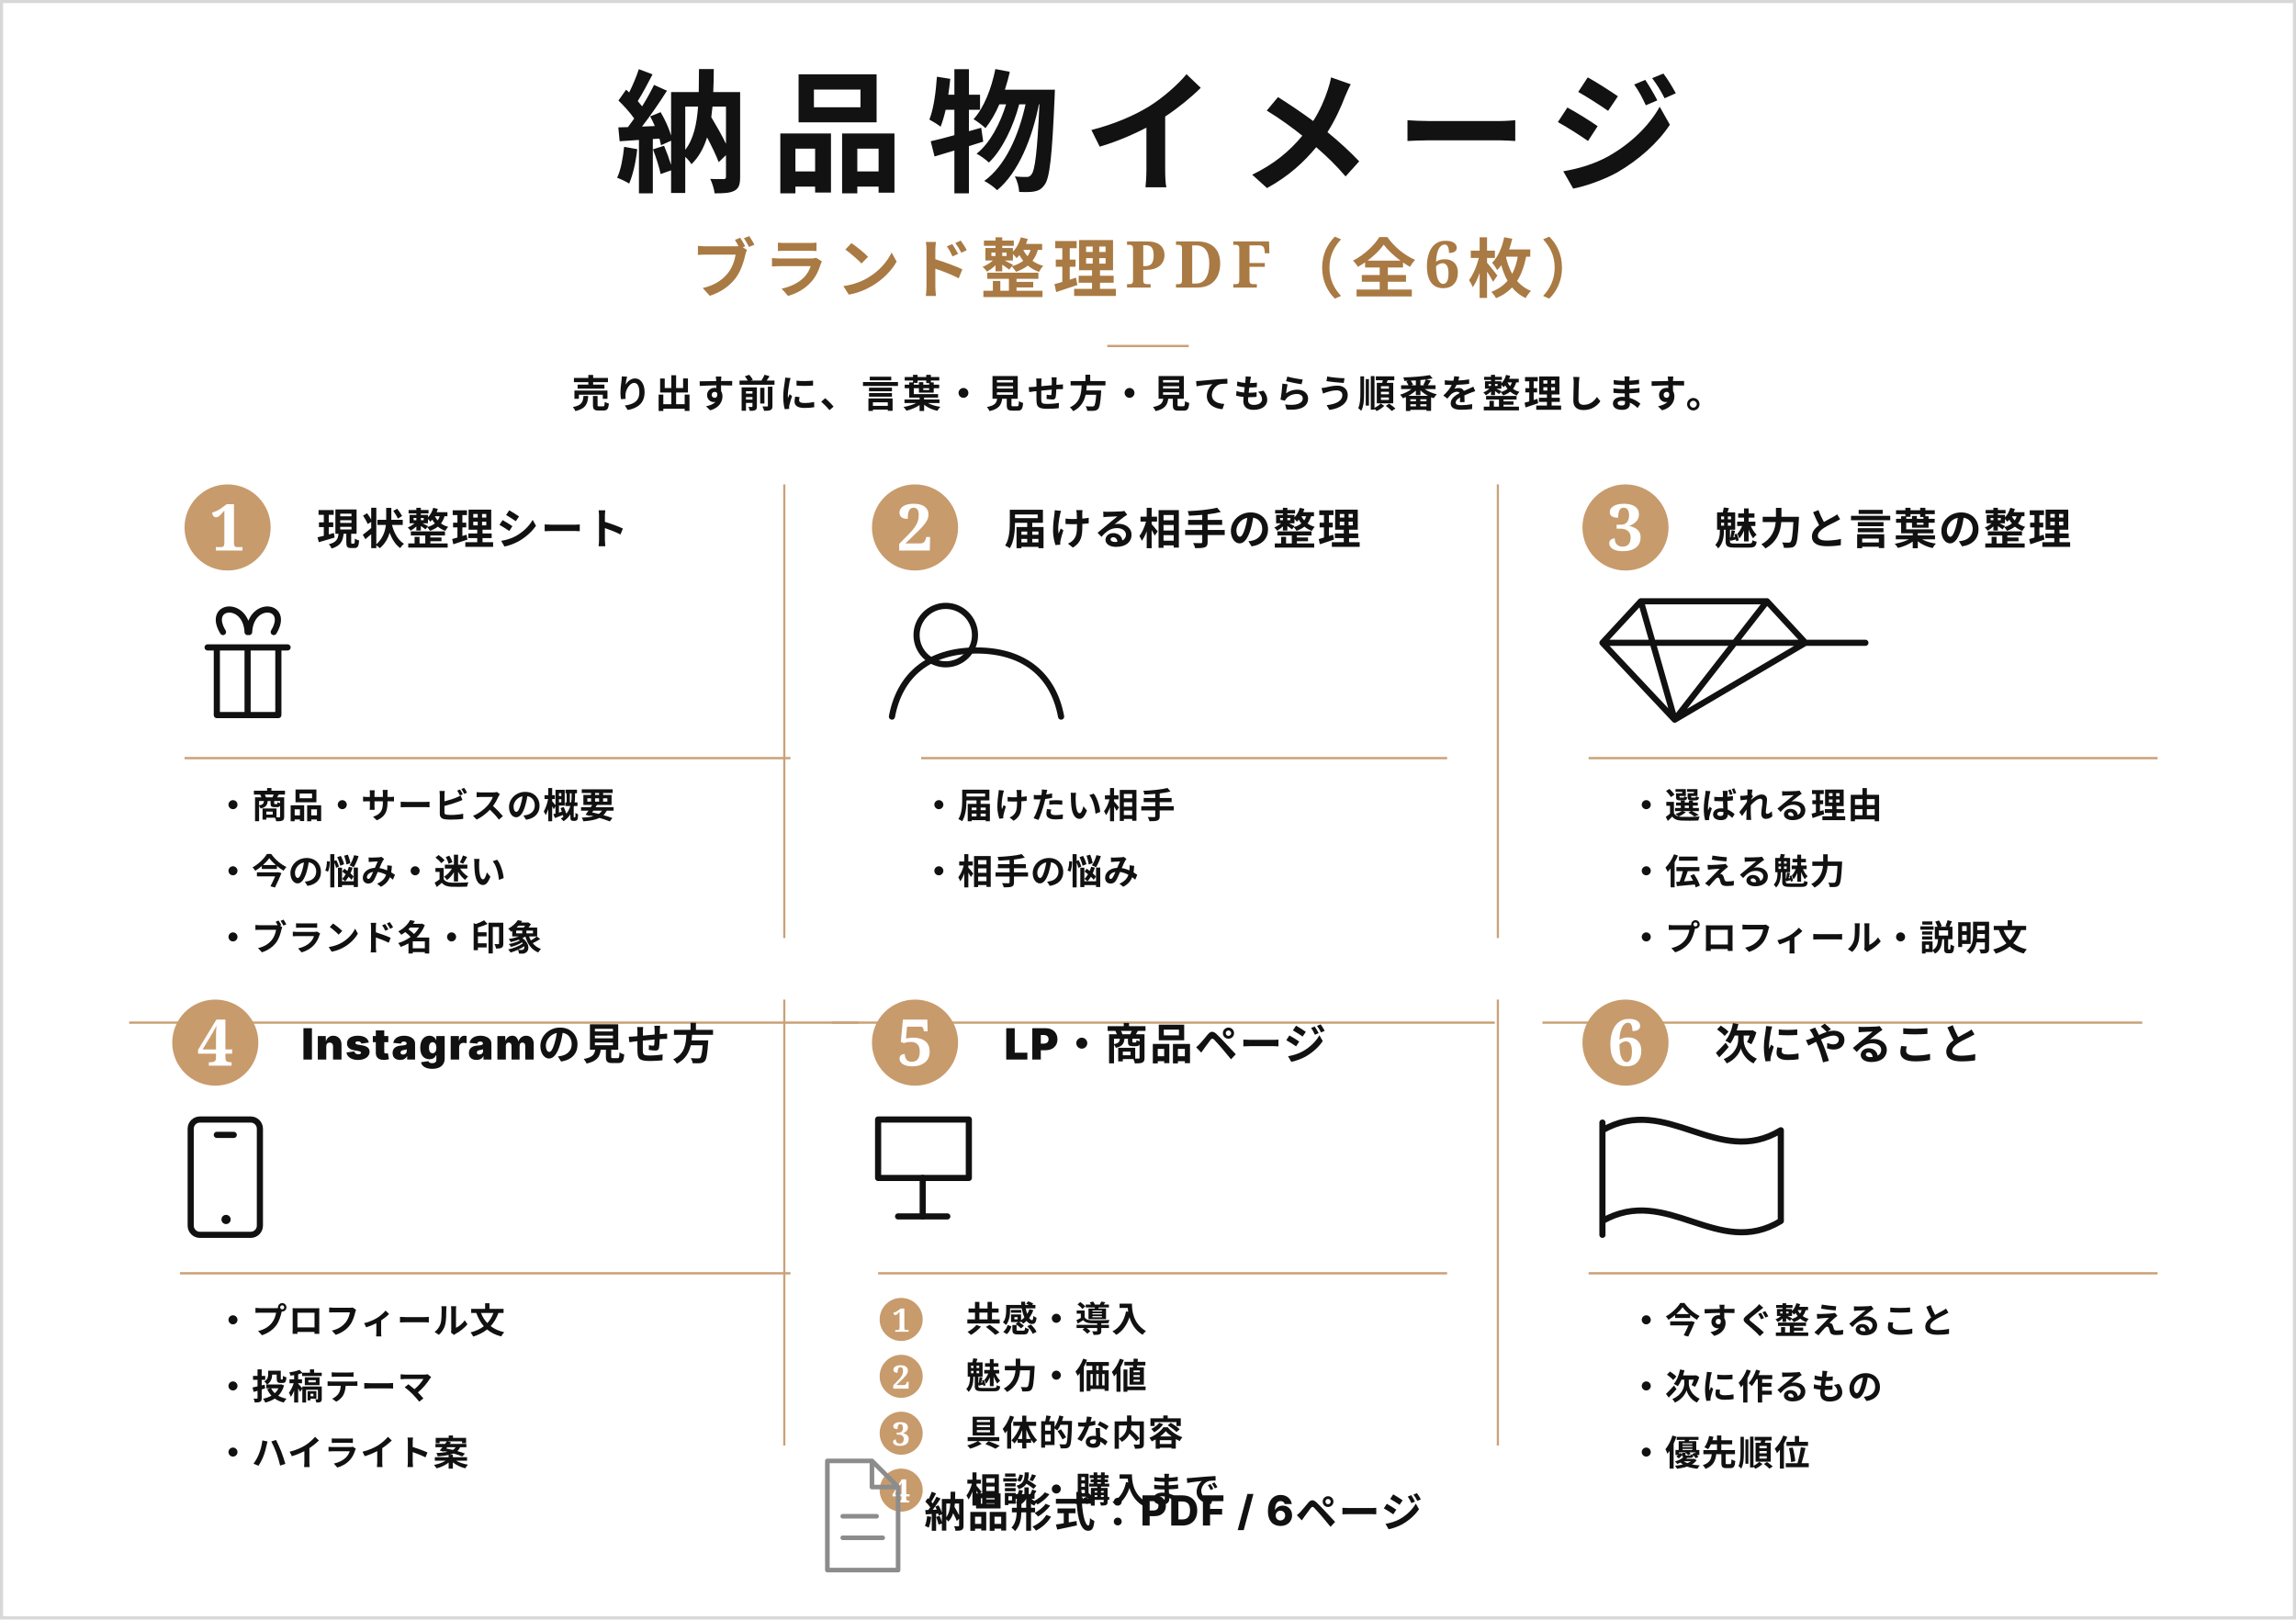
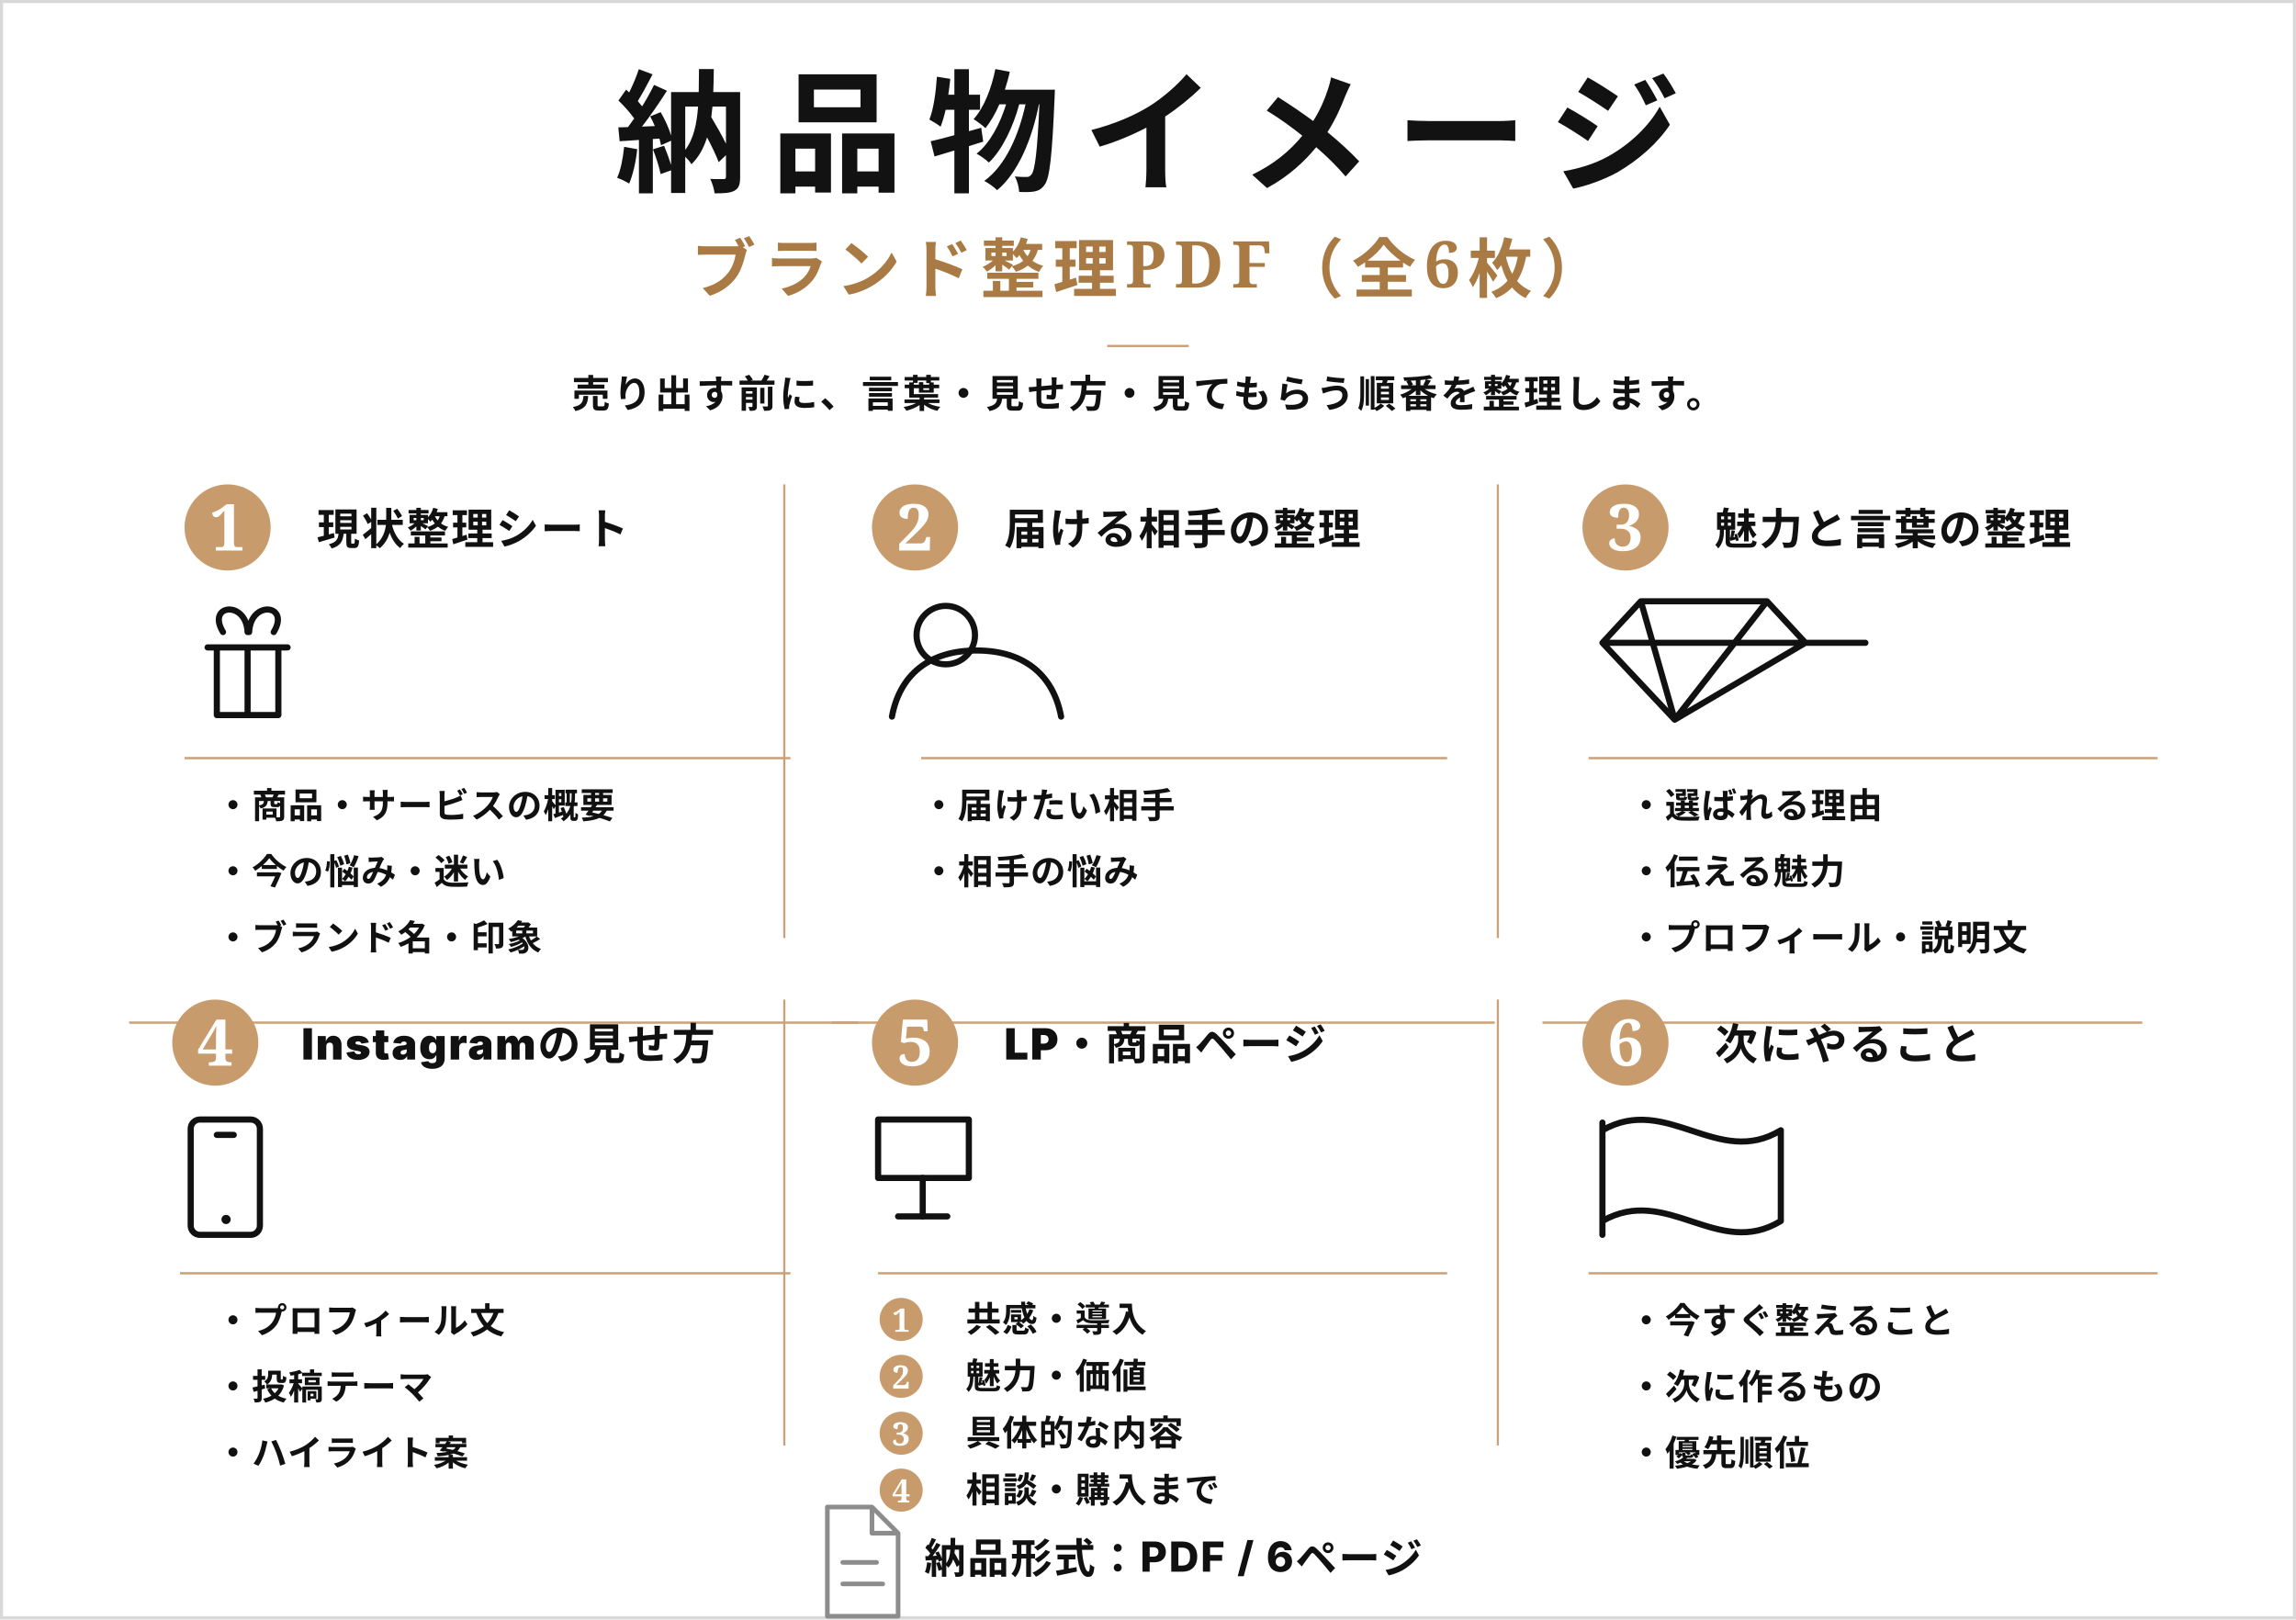
<svg xmlns="http://www.w3.org/2000/svg" width="1493" height="1053" viewBox="0 0 1493 1053" role="img" aria-labelledby="title desc">
  <defs>
    <style>
      .bg{fill:#fff}
      .border{fill:none;stroke:#d8d8d8;stroke-width:2}
      .title{font-family:"Hiragino Mincho ProN","Yu Mincho",serif;font-size:86px;font-weight:700;letter-spacing:.18em;fill:#121212}
      .subtitle{font-family:"Hiragino Mincho ProN","Yu Mincho",serif;font-size:42px;font-weight:700;letter-spacing:.12em;fill:#a97a43}
      .lead{font-family:-apple-system,BlinkMacSystemFont,"Hiragino Sans","Yu Gothic",sans-serif;font-size:25px;font-weight:800;letter-spacing:.08em;fill:#111}
      .section-title{font-family:-apple-system,BlinkMacSystemFont,"Hiragino Sans","Yu Gothic",sans-serif;font-size:28px;font-weight:900;letter-spacing:.04em;fill:#111}
      .body{font-family:-apple-system,BlinkMacSystemFont,"Hiragino Sans","Yu Gothic",sans-serif;font-size:23px;font-weight:700;letter-spacing:.03em;fill:#111}
      .num-circle{fill:#c89b6c}
      .num{font-family:Georgia,serif;font-size:42px;font-weight:700;fill:#fff}
      .mini-num{font-family:Georgia,serif;font-size:21px;font-weight:700;fill:#fff}
      .rule{stroke:#caa178;stroke-width:1.5}
      .divider{stroke:#caa178;stroke-width:1.4}
      .icon{fill:none;stroke:#111;stroke-width:4;stroke-linecap:round;stroke-linejoin:round}
      .footer{font-family:-apple-system,BlinkMacSystemFont,"Hiragino Sans","Yu Gothic",sans-serif;font-size:27px;font-weight:800;letter-spacing:.04em;fill:#111}
      .doc{fill:none;stroke:#8c8c8c;stroke-width:3;stroke-linecap:round;stroke-linejoin:round}
    </style>
  </defs>
  <rect class="bg" x="0" y="0" width="1493" height="1053" />
  <rect class="border" x="1" y="1" width="1491" height="1051" />
  <text class="title" x="746.5" y="118" text-anchor="middle">納品物イメージ</text>
  <text class="subtitle" x="746.5" y="190" text-anchor="middle">ブランド整理PDF（全6枚）</text>
  <line class="rule" x1="720" y1="225" x2="773" y2="225" />
  <text class="lead" x="746.5" y="265" text-anchor="middle">売り出す前に、言葉・見せ方・見てもらう順番を整理します。</text>
  <g transform="translate(84 315)">
    <circle class="num-circle" cx="64" cy="28" r="28" />
    <text class="num" x="64" y="43" text-anchor="middle">1</text>
    <text class="section-title" x="122" y="39">現状整理シート</text>
    <path class="icon" d="M57 106h40v44H57zM51 106h52M77 106v44M61 96c-11-18 15-21 16 0M94 96c11-18-15-21-16 0" />
    <line class="rule" x1="36" y1="178" x2="430" y2="178" />
    <text class="body" x="56" y="217">・商品・サービスの概要</text>
    <text class="body" x="56" y="260">・今の悩み・迷い</text>
    <text class="body" x="56" y="303">・ブランド名・印象</text>
    <line class="rule" x1="0" y1="350" x2="474" y2="350" />
  </g>
  <g transform="translate(541 315)">
    <line class="divider" x1="-31" y1="0" x2="-31" y2="295" />
    <circle class="num-circle" cx="54" cy="28" r="28" />
    <text class="num" x="54" y="43" text-anchor="middle">2</text>
    <text class="section-title" x="112" y="39">届ける相手の整理</text>
    <circle class="icon" cx="74" cy="98" r="19" />
    <path class="icon" d="M39 151c5-27 24-43 55-43s50 16 55 43" />
    <line class="rule" x1="58" y1="178" x2="400" y2="178" />
    <text class="body" x="58" y="217">・届けたい相手</text>
    <text class="body" x="58" y="260">・相手の悩み</text>
    <line class="rule" x1="0" y1="350" x2="431" y2="350" />
  </g>
  <g transform="translate(1003 315)">
    <line class="divider" x1="-29" y1="0" x2="-29" y2="295" />
    <circle class="num-circle" cx="54" cy="28" r="28" />
    <text class="num" x="54" y="43" text-anchor="middle">3</text>
    <text class="section-title" x="112" y="39">魅力と言葉の整理</text>
    <path class="icon" d="M39 103l25-27h82l25 27-85 50zM39 103h171M64 76l22 77M146 76l-60 77" />
    <line class="rule" x1="30" y1="178" x2="400" y2="178" />
    <text class="body" x="56" y="217">・選ばれる理由</text>
    <text class="body" x="56" y="260">・伝える魅力</text>
    <text class="body" x="56" y="303">・プロフィール・説明文</text>
    <line class="rule" x1="0" y1="350" x2="390" y2="350" />
  </g>
  <g transform="translate(84 650)">
    <circle class="num-circle" cx="56" cy="28" r="28" />
    <text class="num" x="56" y="43" text-anchor="middle">4</text>
    <text class="section-title" x="112" y="39">Instagramの見せ方</text>
    <rect class="icon" x="40" y="78" width="45" height="75" rx="6" />
    <line class="icon" x1="57" y1="88" x2="68" y2="88" />
    <circle cx="63" cy="143" r="3" fill="#111" />
    <line class="rule" x1="33" y1="178" x2="430" y2="178" />
    <text class="body" x="56" y="217">・プロフィール文</text>
    <text class="body" x="56" y="260">・投稿テーマ</text>
    <text class="body" x="56" y="303">・ハイライト案</text>
  </g>
  <g transform="translate(541 650)">
    <line class="divider" x1="-31" y1="0" x2="-31" y2="290" />
    <circle class="num-circle" cx="54" cy="28" r="28" />
    <text class="num" x="54" y="43" text-anchor="middle">5</text>
    <text class="section-title" x="112" y="39">LP・商品ページ</text>
    <rect class="icon" x="30" y="78" width="59" height="38" />
    <line class="icon" x1="59" y1="116" x2="59" y2="141" />
    <line class="icon" x1="43" y1="141" x2="75" y2="141" />
    <line class="rule" x1="30" y1="178" x2="400" y2="178" />
    <g transform="translate(31 194)">
      <circle class="num-circle" cx="14" cy="14" r="14" />
      <text class="mini-num" x="14" y="22" text-anchor="middle">1</text>
      <text class="body" x="56" y="22">共感・導入</text>
      <circle class="num-circle" cx="14" cy="51" r="14" />
      <text class="mini-num" x="14" y="59" text-anchor="middle">2</text>
      <text class="body" x="56" y="59">魅力・価値</text>
      <circle class="num-circle" cx="14" cy="88" r="14" />
      <text class="mini-num" x="14" y="96" text-anchor="middle">3</text>
      <text class="body" x="56" y="96">具体的な内容</text>
      <circle class="num-circle" cx="14" cy="125" r="14" />
      <text class="mini-num" x="14" y="133" text-anchor="middle">4</text>
      <text class="body" x="56" y="133">相談・購入まで</text>
    </g>
  </g>
  <g transform="translate(1003 650)">
    <line class="divider" x1="-29" y1="0" x2="-29" y2="290" />
    <circle class="num-circle" cx="54" cy="28" r="28" />
    <text class="num" x="54" y="43" text-anchor="middle">6</text>
    <text class="section-title" x="112" y="39">次にやること</text>
    <path class="icon" d="M39 153V80M39 85c42-24 75 25 116 0v59c-41 25-74-24-116 0" />
    <line class="rule" x1="30" y1="178" x2="400" y2="178" />
    <text class="body" x="56" y="217">・今すぐ整えること</text>
    <text class="body" x="56" y="260">・次に作るもの</text>
    <text class="body" x="56" y="303">・優先順位</text>
  </g>
-   <g transform="translate(538 980)">
+   <g transform="translate(538 1010)">
    <path class="doc" d="M0-30h29l17 17v54H0zM29-30v17h17M10 6h22M10 20h26" />
    <text class="footer" x="63" y="13">納品形式：PDF / 6ページ</text>
  </g>
</svg>
